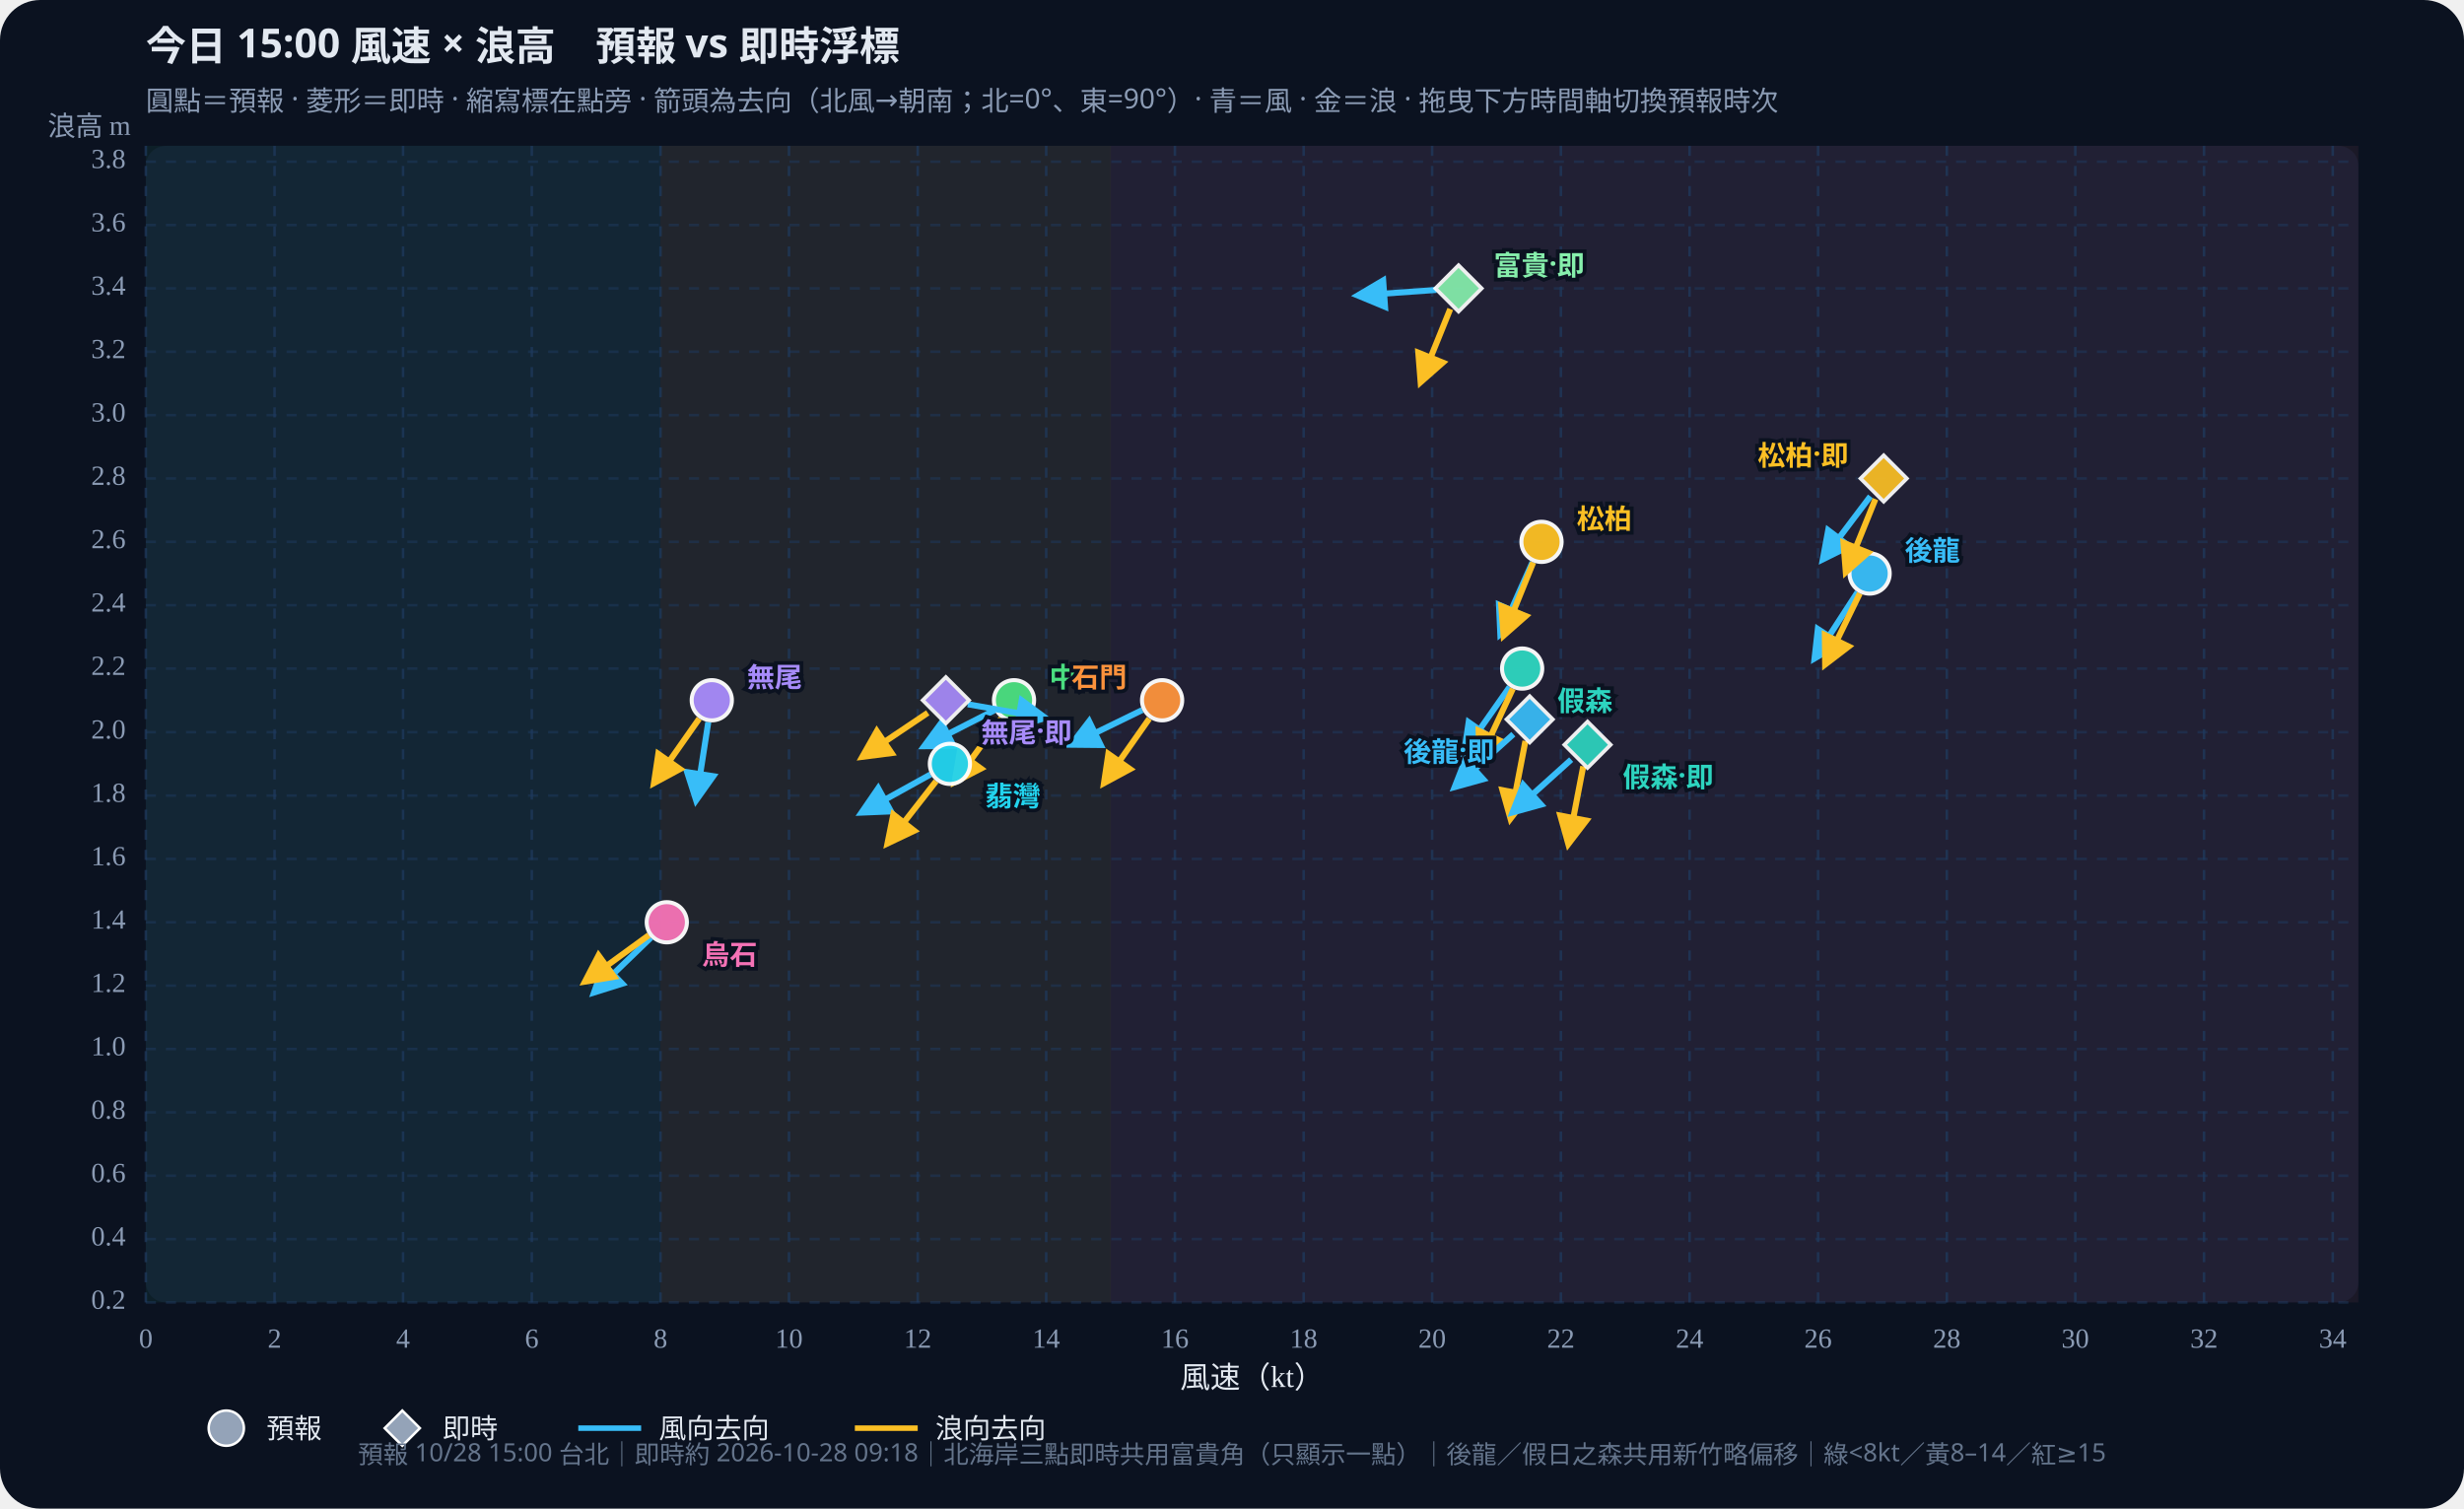
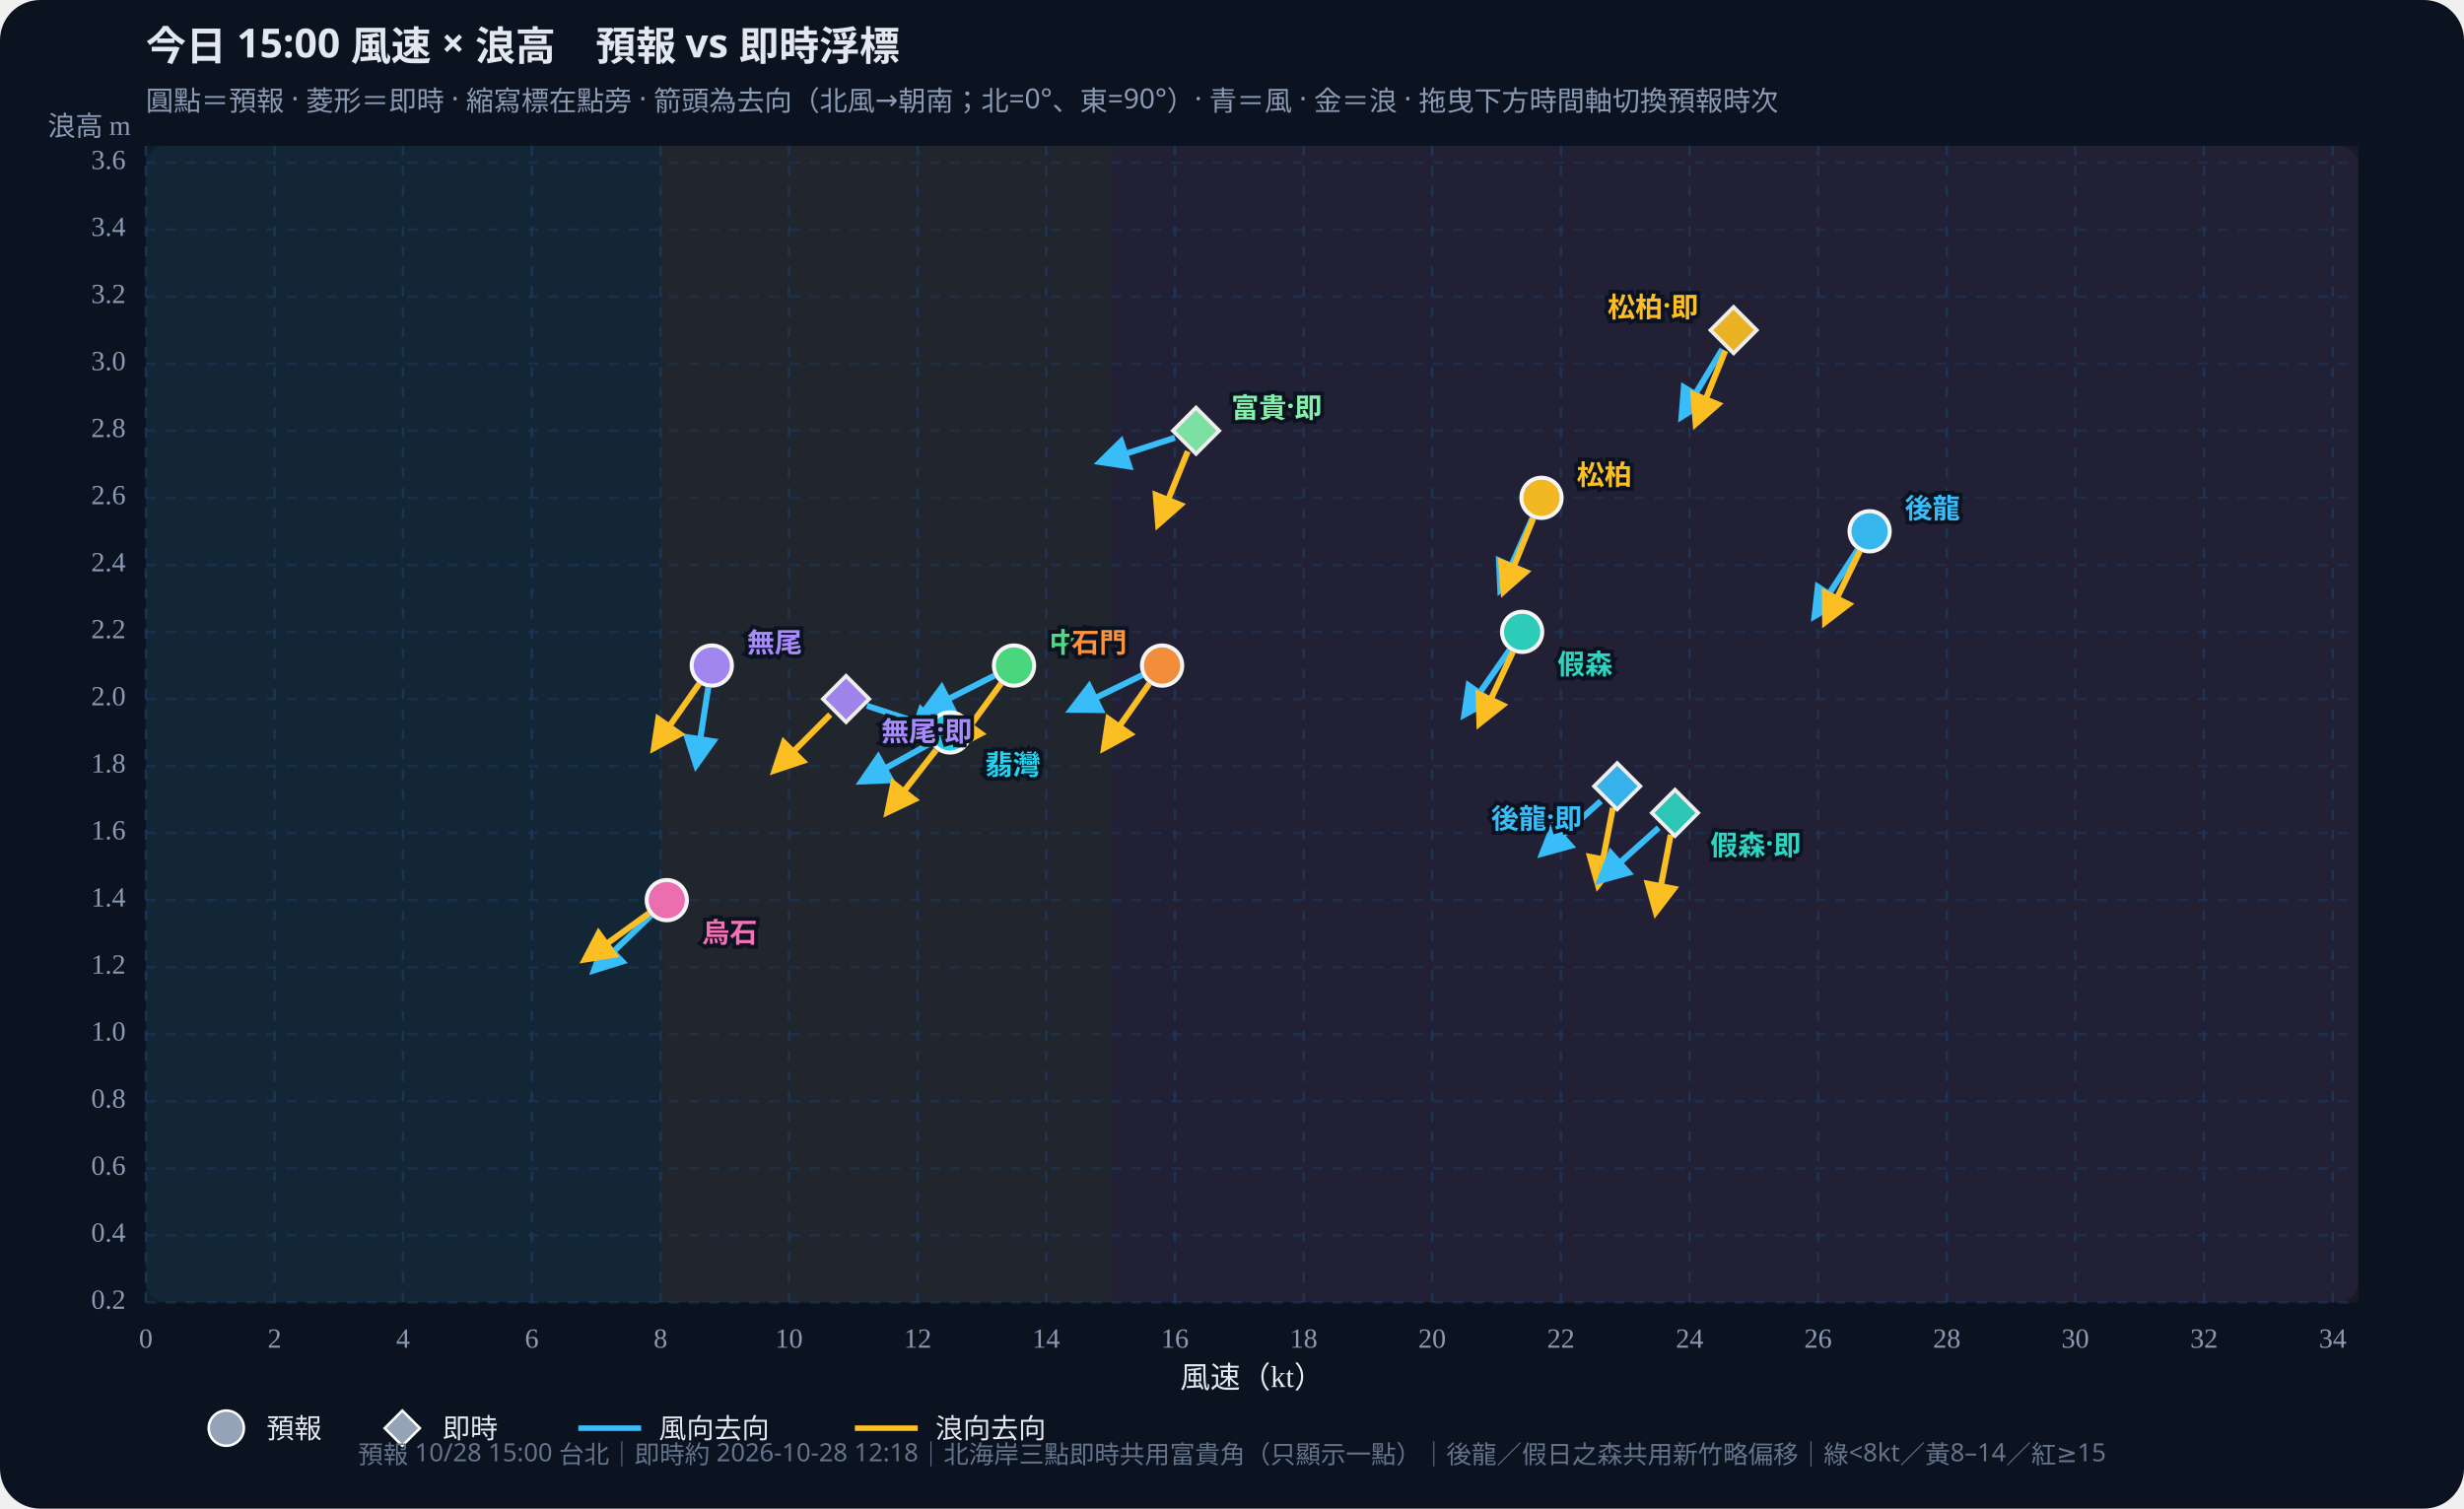
<svg xmlns="http://www.w3.org/2000/svg" id="wws-svg" viewBox="0 0 980 600" role="img" aria-label="風速與浪高散佈圖，可拖曳時間軸切換預報時次" style="width:100%;height:auto;display:block">
  <rect width="980" height="600" fill="#0b1220" rx="16" />
  <rect x="58" y="58" width="880" height="460" fill="#111a2e" rx="8" />
  <rect x="58.0" y="58" width="204.7" height="460" fill="#34d399" opacity="0.07" />
  <rect x="262.7" y="58" width="179.1" height="460" fill="#fbbf24" opacity="0.07" />
  <rect x="441.7" y="58" width="496.3" height="460" fill="#fb7185" opacity="0.07" />
  <defs>
    <marker id="arrow-38bdf8" viewBox="0 0 10 10" refX="8" refY="5" markerWidth="6" markerHeight="6" orient="auto-start-reverse">
      <path d="M0,0 L10,5 L0,10 z" fill="#38bdf8" />
    </marker>
    <marker id="arrow-fbbf24" viewBox="0 0 10 10" refX="8" refY="5" markerWidth="6" markerHeight="6" orient="auto-start-reverse">
      <path d="M0,0 L10,5 L0,10 z" fill="#fbbf24" />
    </marker>
  </defs>
  <text id="wws-title" x="58" y="24" fill="#e2e8f0" font-size="16" font-weight="700" font-family="Noto Sans TC,system-ui,sans-serif">今日 15:00 風速 × 浪高　預報 vs 即時浮標</text>
  <text x="58" y="44" fill="#8b9bb4" font-size="11" font-family="Noto Sans TC,system-ui,sans-serif">圓點＝預報 · 菱形＝即時 · 縮寫標在點旁 · 箭頭為去向（北風→朝南；北=0°、東=90°）· 青＝風 · 金＝浪 · 拖曳下方時間軸切換預報時次</text>
  <line x1="58.0" y1="58" x2="58.0" y2="518" stroke="#1e3a5f" stroke-dasharray="4 4" opacity="0.7" />
  <text x="58.0" y="536" text-anchor="middle" fill="#8b9bb4" font-size="11">0</text>
  <line x1="109.2" y1="58" x2="109.2" y2="518" stroke="#1e3a5f" stroke-dasharray="4 4" opacity="0.7" />
  <text x="109.2" y="536" text-anchor="middle" fill="#8b9bb4" font-size="11">2</text>
  <line x1="160.3" y1="58" x2="160.3" y2="518" stroke="#1e3a5f" stroke-dasharray="4 4" opacity="0.7" />
  <text x="160.3" y="536" text-anchor="middle" fill="#8b9bb4" font-size="11">4</text>
  <line x1="211.5" y1="58" x2="211.5" y2="518" stroke="#1e3a5f" stroke-dasharray="4 4" opacity="0.7" />
  <text x="211.5" y="536" text-anchor="middle" fill="#8b9bb4" font-size="11">6</text>
  <line x1="262.7" y1="58" x2="262.7" y2="518" stroke="#1e3a5f" stroke-dasharray="4 4" opacity="0.7" />
  <text x="262.7" y="536" text-anchor="middle" fill="#8b9bb4" font-size="11">8</text>
  <line x1="313.8" y1="58" x2="313.8" y2="518" stroke="#1e3a5f" stroke-dasharray="4 4" opacity="0.7" />
  <text x="313.8" y="536" text-anchor="middle" fill="#8b9bb4" font-size="11">10</text>
  <line x1="365.0" y1="58" x2="365.0" y2="518" stroke="#1e3a5f" stroke-dasharray="4 4" opacity="0.7" />
  <text x="365.0" y="536" text-anchor="middle" fill="#8b9bb4" font-size="11">12</text>
  <line x1="416.1" y1="58" x2="416.1" y2="518" stroke="#1e3a5f" stroke-dasharray="4 4" opacity="0.7" />
  <text x="416.1" y="536" text-anchor="middle" fill="#8b9bb4" font-size="11">14</text>
  <line x1="467.3" y1="58" x2="467.3" y2="518" stroke="#1e3a5f" stroke-dasharray="4 4" opacity="0.7" />
  <text x="467.3" y="536" text-anchor="middle" fill="#8b9bb4" font-size="11">16</text>
  <line x1="518.5" y1="58" x2="518.5" y2="518" stroke="#1e3a5f" stroke-dasharray="4 4" opacity="0.7" />
  <text x="518.5" y="536" text-anchor="middle" fill="#8b9bb4" font-size="11">18</text>
  <line x1="569.6" y1="58" x2="569.6" y2="518" stroke="#1e3a5f" stroke-dasharray="4 4" opacity="0.7" />
  <text x="569.6" y="536" text-anchor="middle" fill="#8b9bb4" font-size="11">20</text>
  <line x1="620.8" y1="58" x2="620.8" y2="518" stroke="#1e3a5f" stroke-dasharray="4 4" opacity="0.7" />
  <text x="620.8" y="536" text-anchor="middle" fill="#8b9bb4" font-size="11">22</text>
  <line x1="672.0" y1="58" x2="672.0" y2="518" stroke="#1e3a5f" stroke-dasharray="4 4" opacity="0.7" />
  <text x="672.0" y="536" text-anchor="middle" fill="#8b9bb4" font-size="11">24</text>
  <line x1="723.1" y1="58" x2="723.1" y2="518" stroke="#1e3a5f" stroke-dasharray="4 4" opacity="0.7" />
  <text x="723.1" y="536" text-anchor="middle" fill="#8b9bb4" font-size="11">26</text>
  <line x1="774.3" y1="58" x2="774.3" y2="518" stroke="#1e3a5f" stroke-dasharray="4 4" opacity="0.7" />
  <text x="774.3" y="536" text-anchor="middle" fill="#8b9bb4" font-size="11">28</text>
  <line x1="825.4" y1="58" x2="825.4" y2="518" stroke="#1e3a5f" stroke-dasharray="4 4" opacity="0.7" />
  <text x="825.4" y="536" text-anchor="middle" fill="#8b9bb4" font-size="11">30</text>
  <line x1="876.6" y1="58" x2="876.6" y2="518" stroke="#1e3a5f" stroke-dasharray="4 4" opacity="0.7" />
  <text x="876.6" y="536" text-anchor="middle" fill="#8b9bb4" font-size="11">32</text>
  <line x1="927.8" y1="58" x2="927.8" y2="518" stroke="#1e3a5f" stroke-dasharray="4 4" opacity="0.7" />
  <text x="927.8" y="536" text-anchor="middle" fill="#8b9bb4" font-size="11">34</text>
  <line x1="58" y1="518.0" x2="938" y2="518.0" stroke="#1e3a5f" stroke-dasharray="4 4" opacity="0.5" />
  <text x="50" y="518.0" text-anchor="end" dominant-baseline="middle" fill="#8b9bb4" font-size="11">0.2</text>
-   <line x1="58" y1="492.8" x2="938" y2="492.8" stroke="#1e3a5f" stroke-dasharray="4 4" opacity="0.5" />
-   <text x="50" y="492.8" text-anchor="end" dominant-baseline="middle" fill="#8b9bb4" font-size="11">0.4</text>
-   <line x1="58" y1="467.6" x2="938" y2="467.6" stroke="#1e3a5f" stroke-dasharray="4 4" opacity="0.5" />
-   <text x="50" y="467.6" text-anchor="end" dominant-baseline="middle" fill="#8b9bb4" font-size="11">0.6</text>
-   <line x1="58" y1="442.4" x2="938" y2="442.4" stroke="#1e3a5f" stroke-dasharray="4 4" opacity="0.5" />
-   <text x="50" y="442.4" text-anchor="end" dominant-baseline="middle" fill="#8b9bb4" font-size="11">0.8</text>
-   <line x1="58" y1="417.2" x2="938" y2="417.2" stroke="#1e3a5f" stroke-dasharray="4 4" opacity="0.5" />
-   <text x="50" y="417.2" text-anchor="end" dominant-baseline="middle" fill="#8b9bb4" font-size="11">1.0</text>
-   <line x1="58" y1="392.0" x2="938" y2="392.0" stroke="#1e3a5f" stroke-dasharray="4 4" opacity="0.5" />
-   <text x="50" y="392.0" text-anchor="end" dominant-baseline="middle" fill="#8b9bb4" font-size="11">1.2</text>
-   <line x1="58" y1="366.8" x2="938" y2="366.8" stroke="#1e3a5f" stroke-dasharray="4 4" opacity="0.5" />
-   <text x="50" y="366.8" text-anchor="end" dominant-baseline="middle" fill="#8b9bb4" font-size="11">1.4</text>
-   <line x1="58" y1="341.6" x2="938" y2="341.6" stroke="#1e3a5f" stroke-dasharray="4 4" opacity="0.5" />
-   <text x="50" y="341.6" text-anchor="end" dominant-baseline="middle" fill="#8b9bb4" font-size="11">1.6</text>
-   <line x1="58" y1="316.4" x2="938" y2="316.4" stroke="#1e3a5f" stroke-dasharray="4 4" opacity="0.5" />
-   <text x="50" y="316.4" text-anchor="end" dominant-baseline="middle" fill="#8b9bb4" font-size="11">1.8</text>
-   <line x1="58" y1="291.2" x2="938" y2="291.2" stroke="#1e3a5f" stroke-dasharray="4 4" opacity="0.5" />
-   <text x="50" y="291.2" text-anchor="end" dominant-baseline="middle" fill="#8b9bb4" font-size="11">2.0</text>
-   <line x1="58" y1="265.9" x2="938" y2="265.9" stroke="#1e3a5f" stroke-dasharray="4 4" opacity="0.5" />
-   <text x="50" y="265.9" text-anchor="end" dominant-baseline="middle" fill="#8b9bb4" font-size="11">2.2</text>
-   <line x1="58" y1="240.7" x2="938" y2="240.7" stroke="#1e3a5f" stroke-dasharray="4 4" opacity="0.5" />
-   <text x="50" y="240.7" text-anchor="end" dominant-baseline="middle" fill="#8b9bb4" font-size="11">2.4</text>
-   <line x1="58" y1="215.5" x2="938" y2="215.5" stroke="#1e3a5f" stroke-dasharray="4 4" opacity="0.5" />
-   <text x="50" y="215.5" text-anchor="end" dominant-baseline="middle" fill="#8b9bb4" font-size="11">2.6</text>
-   <line x1="58" y1="190.3" x2="938" y2="190.3" stroke="#1e3a5f" stroke-dasharray="4 4" opacity="0.5" />
-   <text x="50" y="190.3" text-anchor="end" dominant-baseline="middle" fill="#8b9bb4" font-size="11">2.8</text>
-   <line x1="58" y1="165.1" x2="938" y2="165.1" stroke="#1e3a5f" stroke-dasharray="4 4" opacity="0.5" />
-   <text x="50" y="165.1" text-anchor="end" dominant-baseline="middle" fill="#8b9bb4" font-size="11">3.0</text>
-   <line x1="58" y1="139.9" x2="938" y2="139.9" stroke="#1e3a5f" stroke-dasharray="4 4" opacity="0.5" />
-   <text x="50" y="139.9" text-anchor="end" dominant-baseline="middle" fill="#8b9bb4" font-size="11">3.2</text>
-   <line x1="58" y1="114.7" x2="938" y2="114.7" stroke="#1e3a5f" stroke-dasharray="4 4" opacity="0.5" />
-   <text x="50" y="114.7" text-anchor="end" dominant-baseline="middle" fill="#8b9bb4" font-size="11">3.4</text>
-   <line x1="58" y1="89.5" x2="938" y2="89.5" stroke="#1e3a5f" stroke-dasharray="4 4" opacity="0.5" />
-   <text x="50" y="89.5" text-anchor="end" dominant-baseline="middle" fill="#8b9bb4" font-size="11">3.6</text>
-   <line x1="58" y1="64.3" x2="938" y2="64.3" stroke="#1e3a5f" stroke-dasharray="4 4" opacity="0.5" />
-   <text x="50" y="64.3" text-anchor="end" dominant-baseline="middle" fill="#8b9bb4" font-size="11">3.8</text>
+   <line x1="58" y1="491.3" x2="938" y2="491.3" stroke="#1e3a5f" stroke-dasharray="4 4" opacity="0.5" />
+   <text x="50" y="491.3" text-anchor="end" dominant-baseline="middle" fill="#8b9bb4" font-size="11">0.4</text>
+   <line x1="58" y1="464.7" x2="938" y2="464.7" stroke="#1e3a5f" stroke-dasharray="4 4" opacity="0.5" />
+   <text x="50" y="464.7" text-anchor="end" dominant-baseline="middle" fill="#8b9bb4" font-size="11">0.6</text>
+   <line x1="58" y1="438.0" x2="938" y2="438.0" stroke="#1e3a5f" stroke-dasharray="4 4" opacity="0.5" />
+   <text x="50" y="438.0" text-anchor="end" dominant-baseline="middle" fill="#8b9bb4" font-size="11">0.8</text>
+   <line x1="58" y1="411.3" x2="938" y2="411.3" stroke="#1e3a5f" stroke-dasharray="4 4" opacity="0.5" />
+   <text x="50" y="411.3" text-anchor="end" dominant-baseline="middle" fill="#8b9bb4" font-size="11">1.0</text>
+   <line x1="58" y1="384.7" x2="938" y2="384.7" stroke="#1e3a5f" stroke-dasharray="4 4" opacity="0.5" />
+   <text x="50" y="384.7" text-anchor="end" dominant-baseline="middle" fill="#8b9bb4" font-size="11">1.2</text>
+   <line x1="58" y1="358.0" x2="938" y2="358.0" stroke="#1e3a5f" stroke-dasharray="4 4" opacity="0.5" />
+   <text x="50" y="358.0" text-anchor="end" dominant-baseline="middle" fill="#8b9bb4" font-size="11">1.4</text>
+   <line x1="58" y1="331.3" x2="938" y2="331.3" stroke="#1e3a5f" stroke-dasharray="4 4" opacity="0.5" />
+   <text x="50" y="331.3" text-anchor="end" dominant-baseline="middle" fill="#8b9bb4" font-size="11">1.6</text>
+   <line x1="58" y1="304.7" x2="938" y2="304.7" stroke="#1e3a5f" stroke-dasharray="4 4" opacity="0.5" />
+   <text x="50" y="304.7" text-anchor="end" dominant-baseline="middle" fill="#8b9bb4" font-size="11">1.8</text>
+   <line x1="58" y1="278.0" x2="938" y2="278.0" stroke="#1e3a5f" stroke-dasharray="4 4" opacity="0.5" />
+   <text x="50" y="278.0" text-anchor="end" dominant-baseline="middle" fill="#8b9bb4" font-size="11">2.0</text>
+   <line x1="58" y1="251.3" x2="938" y2="251.3" stroke="#1e3a5f" stroke-dasharray="4 4" opacity="0.5" />
+   <text x="50" y="251.3" text-anchor="end" dominant-baseline="middle" fill="#8b9bb4" font-size="11">2.2</text>
+   <line x1="58" y1="224.7" x2="938" y2="224.7" stroke="#1e3a5f" stroke-dasharray="4 4" opacity="0.5" />
+   <text x="50" y="224.7" text-anchor="end" dominant-baseline="middle" fill="#8b9bb4" font-size="11">2.4</text>
+   <line x1="58" y1="198.0" x2="938" y2="198.0" stroke="#1e3a5f" stroke-dasharray="4 4" opacity="0.5" />
+   <text x="50" y="198.0" text-anchor="end" dominant-baseline="middle" fill="#8b9bb4" font-size="11">2.6</text>
+   <line x1="58" y1="171.3" x2="938" y2="171.3" stroke="#1e3a5f" stroke-dasharray="4 4" opacity="0.5" />
+   <text x="50" y="171.3" text-anchor="end" dominant-baseline="middle" fill="#8b9bb4" font-size="11">2.8</text>
+   <line x1="58" y1="144.7" x2="938" y2="144.7" stroke="#1e3a5f" stroke-dasharray="4 4" opacity="0.5" />
+   <text x="50" y="144.7" text-anchor="end" dominant-baseline="middle" fill="#8b9bb4" font-size="11">3.0</text>
+   <line x1="58" y1="118.0" x2="938" y2="118.0" stroke="#1e3a5f" stroke-dasharray="4 4" opacity="0.5" />
+   <text x="50" y="118.0" text-anchor="end" dominant-baseline="middle" fill="#8b9bb4" font-size="11">3.2</text>
+   <line x1="58" y1="91.3" x2="938" y2="91.3" stroke="#1e3a5f" stroke-dasharray="4 4" opacity="0.5" />
+   <text x="50" y="91.3" text-anchor="end" dominant-baseline="middle" fill="#8b9bb4" font-size="11">3.4</text>
+   <line x1="58" y1="64.7" x2="938" y2="64.7" stroke="#1e3a5f" stroke-dasharray="4 4" opacity="0.5" />
+   <text x="50" y="64.7" text-anchor="end" dominant-baseline="middle" fill="#8b9bb4" font-size="11">3.6</text>
  <text x="498" y="552" text-anchor="middle" fill="#e2e8f0" font-size="12">風速（kt）</text>
  <text x="52" y="54" text-anchor="end" fill="#8b9bb4" font-size="11">浪高 m</text>
  <g id="wws-forecast-layer">
-     <line x1="738.8" y1="235.5" x2="721.8" y2="261.7" stroke="#38bdf8" stroke-width="2.4" marker-end="url(#arrow-38bdf8)" />
-     <line x1="739.7" y1="236.0" x2="726.0" y2="264.1" stroke="#fbbf24" stroke-width="2.4" marker-end="url(#arrow-fbbf24)" />
-     <circle cx="743.6" cy="228.1" r="8.0" fill="#38bdf8" stroke="#fff" stroke-width="1.6" opacity="0.95" />
-     <line x1="600.4" y1="273.2" x2="582.5" y2="298.7" stroke="#38bdf8" stroke-width="2.4" marker-end="url(#arrow-38bdf8)" />
-     <line x1="601.7" y1="273.9" x2="588.5" y2="302.2" stroke="#fbbf24" stroke-width="2.4" marker-end="url(#arrow-fbbf24)" />
-     <circle cx="605.4" cy="265.9" r="8.0" fill="#2dd4bf" stroke="#fff" stroke-width="1.6" opacity="0.95" />
-     <line x1="609.5" y1="223.6" x2="596.8" y2="252.1" stroke="#38bdf8" stroke-width="2.4" marker-end="url(#arrow-38bdf8)" />
-     <line x1="609.8" y1="223.7" x2="598.1" y2="252.6" stroke="#fbbf24" stroke-width="2.4" marker-end="url(#arrow-fbbf24)" />
-     <circle cx="613.1" cy="215.5" r="8.0" fill="#fbbf24" stroke="#fff" stroke-width="1.6" opacity="0.95" />
-     <line x1="395.5" y1="282.5" x2="367.7" y2="296.7" stroke="#38bdf8" stroke-width="2.4" marker-end="url(#arrow-38bdf8)" />
-     <line x1="398.2" y1="285.7" x2="379.8" y2="310.9" stroke="#fbbf24" stroke-width="2.4" marker-end="url(#arrow-fbbf24)" />
-     <circle cx="403.3" cy="278.5" r="8.0" fill="#4ade80" stroke="#fff" stroke-width="1.6" opacity="0.95" />
-     <line x1="370.1" y1="308.0" x2="342.8" y2="323.1" stroke="#38bdf8" stroke-width="2.4" marker-end="url(#arrow-38bdf8)" />
-     <line x1="372.3" y1="310.7" x2="353.1" y2="335.3" stroke="#fbbf24" stroke-width="2.4" marker-end="url(#arrow-fbbf24)" />
-     <circle cx="377.8" cy="303.8" r="8.0" fill="#22d3ee" stroke="#fff" stroke-width="1.6" opacity="0.95" />
-     <line x1="454.3" y1="282.4" x2="426.2" y2="296.1" stroke="#38bdf8" stroke-width="2.4" marker-end="url(#arrow-38bdf8)" />
-     <line x1="457.1" y1="285.8" x2="439.2" y2="311.3" stroke="#fbbf24" stroke-width="2.4" marker-end="url(#arrow-fbbf24)" />
-     <circle cx="462.2" cy="278.5" r="8.0" fill="#fb923c" stroke="#fff" stroke-width="1.6" opacity="0.95" />
-     <line x1="281.7" y1="287.2" x2="276.9" y2="318.1" stroke="#38bdf8" stroke-width="2.4" marker-end="url(#arrow-38bdf8)" />
-     <line x1="278.1" y1="285.8" x2="260.2" y2="311.3" stroke="#fbbf24" stroke-width="2.4" marker-end="url(#arrow-fbbf24)" />
-     <circle cx="283.1" cy="278.5" r="8.0" fill="#a78bfa" stroke="#fff" stroke-width="1.6" opacity="0.95" />
-     <line x1="258.9" y1="372.9" x2="236.4" y2="394.6" stroke="#38bdf8" stroke-width="2.4" marker-end="url(#arrow-38bdf8)" />
-     <line x1="258.1" y1="371.9" x2="232.8" y2="390.3" stroke="#fbbf24" stroke-width="2.4" marker-end="url(#arrow-fbbf24)" />
-     <circle cx="265.2" cy="366.8" r="8.0" fill="#f472b6" stroke="#fff" stroke-width="1.6" opacity="0.95" />
-     <text x="757.6" y="218.1" text-anchor="start" dominant-baseline="central" fill="#38bdf8" font-size="11" font-weight="700" font-family="Noto Sans TC,system-ui,sans-serif" stroke="#0b1220" stroke-width="3" paint-order="stroke">後龍</text>
-     <text x="619.4" y="277.9" text-anchor="start" dominant-baseline="central" fill="#2dd4bf" font-size="11" font-weight="700" font-family="Noto Sans TC,system-ui,sans-serif" stroke="#0b1220" stroke-width="3" paint-order="stroke">假森</text>
-     <text x="627.1" y="205.5" text-anchor="start" dominant-baseline="central" fill="#fbbf24" font-size="11" font-weight="700" font-family="Noto Sans TC,system-ui,sans-serif" stroke="#0b1220" stroke-width="3" paint-order="stroke">松柏</text>
-     <text x="417.3" y="268.5" text-anchor="start" dominant-baseline="central" fill="#4ade80" font-size="11" font-weight="700" font-family="Noto Sans TC,system-ui,sans-serif" stroke="#0b1220" stroke-width="3" paint-order="stroke">中角</text>
-     <text x="391.8" y="315.8" text-anchor="start" dominant-baseline="central" fill="#22d3ee" font-size="11" font-weight="700" font-family="Noto Sans TC,system-ui,sans-serif" stroke="#0b1220" stroke-width="3" paint-order="stroke">翡灣</text>
-     <text x="448.2" y="268.5" text-anchor="end" dominant-baseline="central" fill="#fb923c" font-size="11" font-weight="700" font-family="Noto Sans TC,system-ui,sans-serif" stroke="#0b1220" stroke-width="3" paint-order="stroke">石門</text>
-     <text x="297.1" y="268.5" text-anchor="start" dominant-baseline="central" fill="#a78bfa" font-size="11" font-weight="700" font-family="Noto Sans TC,system-ui,sans-serif" stroke="#0b1220" stroke-width="3" paint-order="stroke">無尾</text>
-     <text x="279.2" y="378.8" text-anchor="start" dominant-baseline="central" fill="#f472b6" font-size="11" font-weight="700" font-family="Noto Sans TC,system-ui,sans-serif" stroke="#0b1220" stroke-width="3" paint-order="stroke">烏石</text>
+     <line x1="738.8" y1="218.7" x2="721.8" y2="244.9" stroke="#38bdf8" stroke-width="2.4" marker-end="url(#arrow-38bdf8)" />
+     <line x1="739.7" y1="219.2" x2="726.0" y2="247.3" stroke="#fbbf24" stroke-width="2.4" marker-end="url(#arrow-fbbf24)" />
+     <circle cx="743.6" cy="211.3" r="8.0" fill="#38bdf8" stroke="#fff" stroke-width="1.6" opacity="0.95" />
+     <line x1="600.4" y1="258.5" x2="582.5" y2="284.1" stroke="#38bdf8" stroke-width="2.4" marker-end="url(#arrow-38bdf8)" />
+     <line x1="601.7" y1="259.3" x2="588.5" y2="287.6" stroke="#fbbf24" stroke-width="2.4" marker-end="url(#arrow-fbbf24)" />
+     <circle cx="605.4" cy="251.3" r="8.0" fill="#2dd4bf" stroke="#fff" stroke-width="1.6" opacity="0.95" />
+     <line x1="609.5" y1="206.0" x2="596.8" y2="234.5" stroke="#38bdf8" stroke-width="2.4" marker-end="url(#arrow-38bdf8)" />
+     <line x1="609.8" y1="206.2" x2="598.1" y2="235.1" stroke="#fbbf24" stroke-width="2.4" marker-end="url(#arrow-fbbf24)" />
+     <circle cx="613.1" cy="198.0" r="8.0" fill="#fbbf24" stroke="#fff" stroke-width="1.6" opacity="0.95" />
+     <line x1="395.5" y1="268.7" x2="367.7" y2="282.8" stroke="#38bdf8" stroke-width="2.4" marker-end="url(#arrow-38bdf8)" />
+     <line x1="398.2" y1="271.8" x2="379.8" y2="297.0" stroke="#fbbf24" stroke-width="2.4" marker-end="url(#arrow-fbbf24)" />
+     <circle cx="403.3" cy="264.7" r="8.0" fill="#4ade80" stroke="#fff" stroke-width="1.6" opacity="0.95" />
+     <line x1="370.1" y1="295.6" x2="342.8" y2="310.7" stroke="#38bdf8" stroke-width="2.4" marker-end="url(#arrow-38bdf8)" />
+     <line x1="372.3" y1="298.3" x2="353.1" y2="322.9" stroke="#fbbf24" stroke-width="2.4" marker-end="url(#arrow-fbbf24)" />
+     <circle cx="377.8" cy="291.3" r="8.0" fill="#22d3ee" stroke="#fff" stroke-width="1.6" opacity="0.95" />
+     <line x1="454.3" y1="268.5" x2="426.2" y2="282.2" stroke="#38bdf8" stroke-width="2.4" marker-end="url(#arrow-38bdf8)" />
+     <line x1="457.1" y1="271.9" x2="439.2" y2="297.4" stroke="#fbbf24" stroke-width="2.4" marker-end="url(#arrow-fbbf24)" />
+     <circle cx="462.2" cy="264.7" r="8.0" fill="#fb923c" stroke="#fff" stroke-width="1.6" opacity="0.95" />
+     <line x1="281.7" y1="273.4" x2="276.9" y2="304.2" stroke="#38bdf8" stroke-width="2.4" marker-end="url(#arrow-38bdf8)" />
+     <line x1="278.1" y1="271.9" x2="260.2" y2="297.4" stroke="#fbbf24" stroke-width="2.4" marker-end="url(#arrow-fbbf24)" />
+     <circle cx="283.1" cy="264.7" r="8.0" fill="#a78bfa" stroke="#fff" stroke-width="1.6" opacity="0.95" />
+     <line x1="258.9" y1="364.1" x2="236.4" y2="385.8" stroke="#38bdf8" stroke-width="2.4" marker-end="url(#arrow-38bdf8)" />
+     <line x1="258.1" y1="363.2" x2="232.8" y2="381.5" stroke="#fbbf24" stroke-width="2.4" marker-end="url(#arrow-fbbf24)" />
+     <circle cx="265.2" cy="358.0" r="8.0" fill="#f472b6" stroke="#fff" stroke-width="1.6" opacity="0.95" />
+     <text x="757.6" y="201.3" text-anchor="start" dominant-baseline="central" fill="#38bdf8" font-size="11" font-weight="700" font-family="Noto Sans TC,system-ui,sans-serif" stroke="#0b1220" stroke-width="3" paint-order="stroke">後龍</text>
+     <text x="619.4" y="263.3" text-anchor="start" dominant-baseline="central" fill="#2dd4bf" font-size="11" font-weight="700" font-family="Noto Sans TC,system-ui,sans-serif" stroke="#0b1220" stroke-width="3" paint-order="stroke">假森</text>
+     <text x="627.1" y="188.0" text-anchor="start" dominant-baseline="central" fill="#fbbf24" font-size="11" font-weight="700" font-family="Noto Sans TC,system-ui,sans-serif" stroke="#0b1220" stroke-width="3" paint-order="stroke">松柏</text>
+     <text x="417.3" y="254.7" text-anchor="start" dominant-baseline="central" fill="#4ade80" font-size="11" font-weight="700" font-family="Noto Sans TC,system-ui,sans-serif" stroke="#0b1220" stroke-width="3" paint-order="stroke">中角</text>
+     <text x="391.8" y="303.3" text-anchor="start" dominant-baseline="central" fill="#22d3ee" font-size="11" font-weight="700" font-family="Noto Sans TC,system-ui,sans-serif" stroke="#0b1220" stroke-width="3" paint-order="stroke">翡灣</text>
+     <text x="448.2" y="254.7" text-anchor="end" dominant-baseline="central" fill="#fb923c" font-size="11" font-weight="700" font-family="Noto Sans TC,system-ui,sans-serif" stroke="#0b1220" stroke-width="3" paint-order="stroke">石門</text>
+     <text x="297.1" y="254.7" text-anchor="start" dominant-baseline="central" fill="#a78bfa" font-size="11" font-weight="700" font-family="Noto Sans TC,system-ui,sans-serif" stroke="#0b1220" stroke-width="3" paint-order="stroke">無尾</text>
+     <text x="279.2" y="370.0" text-anchor="start" dominant-baseline="central" fill="#f472b6" font-size="11" font-weight="700" font-family="Noto Sans TC,system-ui,sans-serif" stroke="#0b1220" stroke-width="3" paint-order="stroke">烏石</text>
  </g>
  <g id="wws-live-layer">
-     <line x1="601.9" y1="292.0" x2="578.7" y2="312.9" stroke="#38bdf8" stroke-width="2.4" marker-end="url(#arrow-38bdf8)" />
-     <line x1="606.7" y1="294.7" x2="600.8" y2="325.4" stroke="#fbbf24" stroke-width="2.4" marker-end="url(#arrow-fbbf24)" />
-     <polygon points="608.4,276.9 617.6,286.1 608.4,295.3 599.2,286.1" fill="#38bdf8" stroke="#fff" stroke-width="1.5" opacity="0.92" />
-     <line x1="624.9" y1="302.1" x2="601.7" y2="323.0" stroke="#38bdf8" stroke-width="2.4" marker-end="url(#arrow-38bdf8)" />
-     <line x1="629.7" y1="304.8" x2="623.8" y2="335.5" stroke="#fbbf24" stroke-width="2.4" marker-end="url(#arrow-fbbf24)" />
-     <polygon points="631.4,287.0 640.6,296.2 631.4,305.4 622.2,296.2" fill="#2dd4bf" stroke="#fff" stroke-width="1.5" opacity="0.92" />
-     <line x1="743.9" y1="197.4" x2="725.1" y2="222.3" stroke="#38bdf8" stroke-width="2.4" marker-end="url(#arrow-38bdf8)" />
-     <line x1="745.9" y1="198.5" x2="734.2" y2="227.4" stroke="#fbbf24" stroke-width="2.4" marker-end="url(#arrow-fbbf24)" />
-     <polygon points="749.2,181.1 758.4,190.3 749.2,199.5 740.0,190.3" fill="#fbbf24" stroke="#fff" stroke-width="1.5" opacity="0.92" />
-     <line x1="571.3" y1="115.3" x2="540.2" y2="117.5" stroke="#38bdf8" stroke-width="2.4" marker-end="url(#arrow-38bdf8)" />
-     <line x1="576.8" y1="122.9" x2="565.1" y2="151.8" stroke="#fbbf24" stroke-width="2.4" marker-end="url(#arrow-fbbf24)" />
-     <polygon points="580.1,105.5 589.3,114.7 580.1,123.9 570.9,114.7" fill="#86efac" stroke="#fff" stroke-width="1.5" opacity="0.92" />
-     <line x1="384.9" y1="280.1" x2="415.6" y2="285.5" stroke="#38bdf8" stroke-width="2.4" marker-end="url(#arrow-38bdf8)" />
-     <line x1="369.0" y1="283.5" x2="343.1" y2="300.9" stroke="#fbbf24" stroke-width="2.4" marker-end="url(#arrow-fbbf24)" />
-     <polygon points="376.2,269.3 385.4,278.5 376.2,287.7 367.0,278.5" fill="#a78bfa" stroke="#fff" stroke-width="1.5" opacity="0.92" />
-     <text x="594.4" y="298.1" text-anchor="end" dominant-baseline="central" fill="#38bdf8" font-size="11" font-weight="700" font-family="Noto Sans TC,system-ui,sans-serif" stroke="#0b1220" stroke-width="3" paint-order="stroke">後龍·即</text>
-     <text x="645.4" y="308.2" text-anchor="start" dominant-baseline="central" fill="#2dd4bf" font-size="11" font-weight="700" font-family="Noto Sans TC,system-ui,sans-serif" stroke="#0b1220" stroke-width="3" paint-order="stroke">假森·即</text>
-     <text x="735.2" y="180.3" text-anchor="end" dominant-baseline="central" fill="#fbbf24" font-size="11" font-weight="700" font-family="Noto Sans TC,system-ui,sans-serif" stroke="#0b1220" stroke-width="3" paint-order="stroke">松柏·即</text>
-     <text x="594.1" y="104.7" text-anchor="start" dominant-baseline="central" fill="#86efac" font-size="11" font-weight="700" font-family="Noto Sans TC,system-ui,sans-serif" stroke="#0b1220" stroke-width="3" paint-order="stroke">富貴·即</text>
-     <text x="390.2" y="290.5" text-anchor="start" dominant-baseline="central" fill="#a78bfa" font-size="11" font-weight="700" font-family="Noto Sans TC,system-ui,sans-serif" stroke="#0b1220" stroke-width="3" paint-order="stroke">無尾·即</text>
+     <line x1="636.7" y1="318.6" x2="613.5" y2="339.4" stroke="#38bdf8" stroke-width="2.4" marker-end="url(#arrow-38bdf8)" />
+     <line x1="641.5" y1="321.3" x2="635.6" y2="351.9" stroke="#fbbf24" stroke-width="2.4" marker-end="url(#arrow-fbbf24)" />
+     <polygon points="643.2,303.5 652.4,312.7 643.2,321.9 634.0,312.7" fill="#38bdf8" stroke="#fff" stroke-width="1.5" opacity="0.92" />
+     <line x1="659.7" y1="329.2" x2="636.5" y2="350.1" stroke="#38bdf8" stroke-width="2.4" marker-end="url(#arrow-38bdf8)" />
+     <line x1="664.5" y1="332.0" x2="658.6" y2="362.6" stroke="#fbbf24" stroke-width="2.4" marker-end="url(#arrow-fbbf24)" />
+     <polygon points="666.2,314.1 675.4,323.3 666.2,332.5 657.0,323.3" fill="#2dd4bf" stroke="#fff" stroke-width="1.5" opacity="0.92" />
+     <line x1="685.0" y1="138.9" x2="668.9" y2="165.6" stroke="#38bdf8" stroke-width="2.4" marker-end="url(#arrow-38bdf8)" />
+     <line x1="686.2" y1="139.5" x2="674.5" y2="168.4" stroke="#fbbf24" stroke-width="2.4" marker-end="url(#arrow-fbbf24)" />
+     <polygon points="689.5,122.1 698.7,131.3 689.5,140.5 680.3,131.3" fill="#fbbf24" stroke="#fff" stroke-width="1.5" opacity="0.92" />
+     <line x1="467.3" y1="174.1" x2="437.7" y2="183.7" stroke="#38bdf8" stroke-width="2.4" marker-end="url(#arrow-38bdf8)" />
+     <line x1="472.4" y1="179.5" x2="460.7" y2="208.4" stroke="#fbbf24" stroke-width="2.4" marker-end="url(#arrow-fbbf24)" />
+     <polygon points="475.7,162.1 484.9,171.3 475.7,180.5 466.5,171.3" fill="#86efac" stroke="#fff" stroke-width="1.5" opacity="0.92" />
+     <line x1="344.8" y1="280.7" x2="374.5" y2="290.4" stroke="#38bdf8" stroke-width="2.4" marker-end="url(#arrow-38bdf8)" />
+     <line x1="330.2" y1="284.2" x2="308.2" y2="306.3" stroke="#fbbf24" stroke-width="2.4" marker-end="url(#arrow-fbbf24)" />
+     <polygon points="336.5,268.8 345.7,278.0 336.5,287.2 327.3,278.0" fill="#a78bfa" stroke="#fff" stroke-width="1.5" opacity="0.92" />
+     <text x="629.2" y="324.7" text-anchor="end" dominant-baseline="central" fill="#38bdf8" font-size="11" font-weight="700" font-family="Noto Sans TC,system-ui,sans-serif" stroke="#0b1220" stroke-width="3" paint-order="stroke">後龍·即</text>
+     <text x="680.2" y="335.3" text-anchor="start" dominant-baseline="central" fill="#2dd4bf" font-size="11" font-weight="700" font-family="Noto Sans TC,system-ui,sans-serif" stroke="#0b1220" stroke-width="3" paint-order="stroke">假森·即</text>
+     <text x="675.5" y="121.3" text-anchor="end" dominant-baseline="central" fill="#fbbf24" font-size="11" font-weight="700" font-family="Noto Sans TC,system-ui,sans-serif" stroke="#0b1220" stroke-width="3" paint-order="stroke">松柏·即</text>
+     <text x="489.7" y="161.3" text-anchor="start" dominant-baseline="central" fill="#86efac" font-size="11" font-weight="700" font-family="Noto Sans TC,system-ui,sans-serif" stroke="#0b1220" stroke-width="3" paint-order="stroke">富貴·即</text>
+     <text x="350.5" y="290.0" text-anchor="start" dominant-baseline="central" fill="#a78bfa" font-size="11" font-weight="700" font-family="Noto Sans TC,system-ui,sans-serif" stroke="#0b1220" stroke-width="3" paint-order="stroke">無尾·即</text>
  </g>
  <circle cx="90" cy="568" r="7" fill="#94a3b8" stroke="#fff" />
  <text x="106" y="572" fill="#e2e8f0" font-size="11" font-family="Noto Sans TC,system-ui,sans-serif">預報</text>
  <polygon points="160,561 167,568 160,575 153,568" fill="#94a3b8" stroke="#fff" />
  <text x="176" y="572" fill="#e2e8f0" font-size="11" font-family="Noto Sans TC,system-ui,sans-serif">即時</text>
  <line x1="230" y1="568" x2="255" y2="568" stroke="#38bdf8" stroke-width="2.2" />
  <text x="262" y="572" fill="#e2e8f0" font-size="11" font-family="Noto Sans TC,system-ui,sans-serif">風向去向</text>
  <line x1="340" y1="568" x2="365" y2="568" stroke="#fbbf24" stroke-width="2.2" />
  <text x="372" y="572" fill="#e2e8f0" font-size="11" font-family="Noto Sans TC,system-ui,sans-serif">浪向去向</text>
-   <text id="wws-foot" x="490" y="582" text-anchor="middle" fill="#64748b" font-size="10" font-family="Noto Sans TC,system-ui,sans-serif">預報 10/28 15:00 台北｜即時約 2026-10-28 09:18｜北海岸三點即時共用富貴角（只顯示一點）｜後龍／假日之森共用新竹略偏移｜綠&lt;8kt／黃8–14／紅≥15</text>
+   <text id="wws-foot" x="490" y="582" text-anchor="middle" fill="#64748b" font-size="10" font-family="Noto Sans TC,system-ui,sans-serif">預報 10/28 15:00 台北｜即時約 2026-10-28 12:18｜北海岸三點即時共用富貴角（只顯示一點）｜後龍／假日之森共用新竹略偏移｜綠&lt;8kt／黃8–14／紅≥15</text>
</svg>
